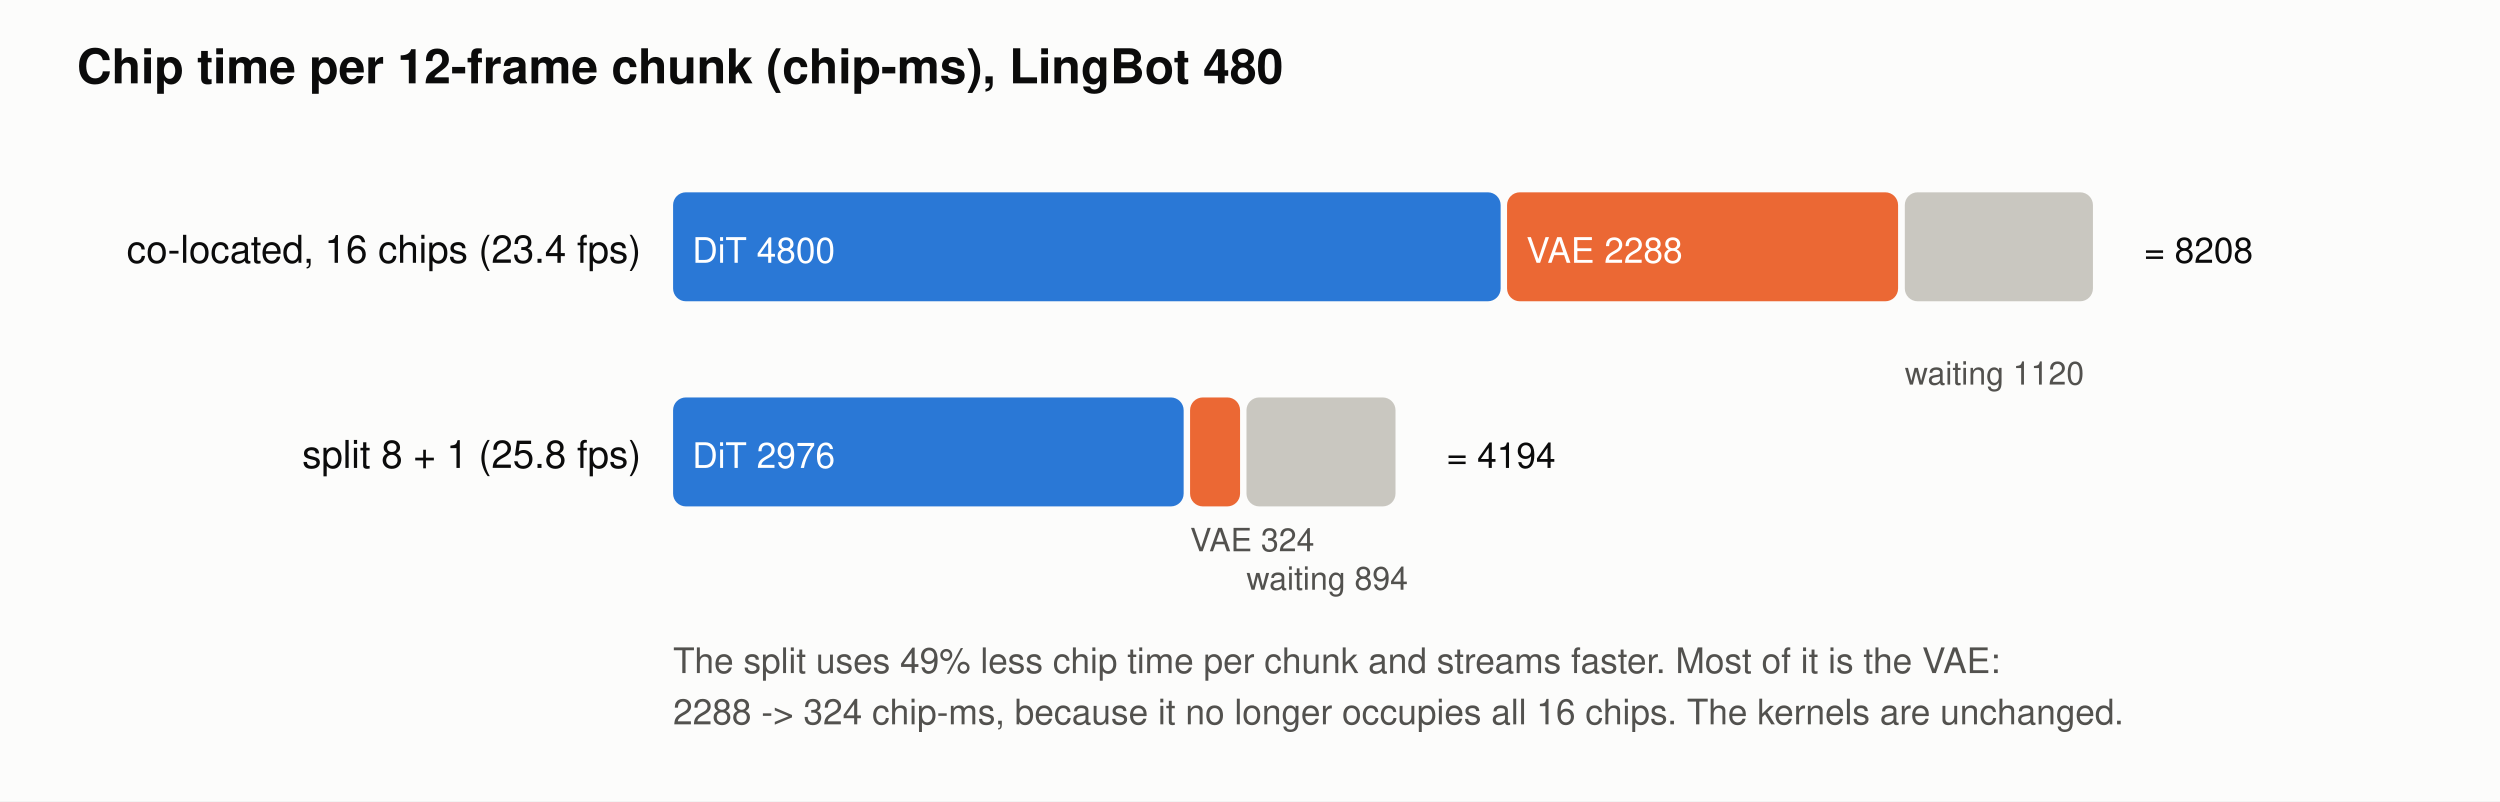
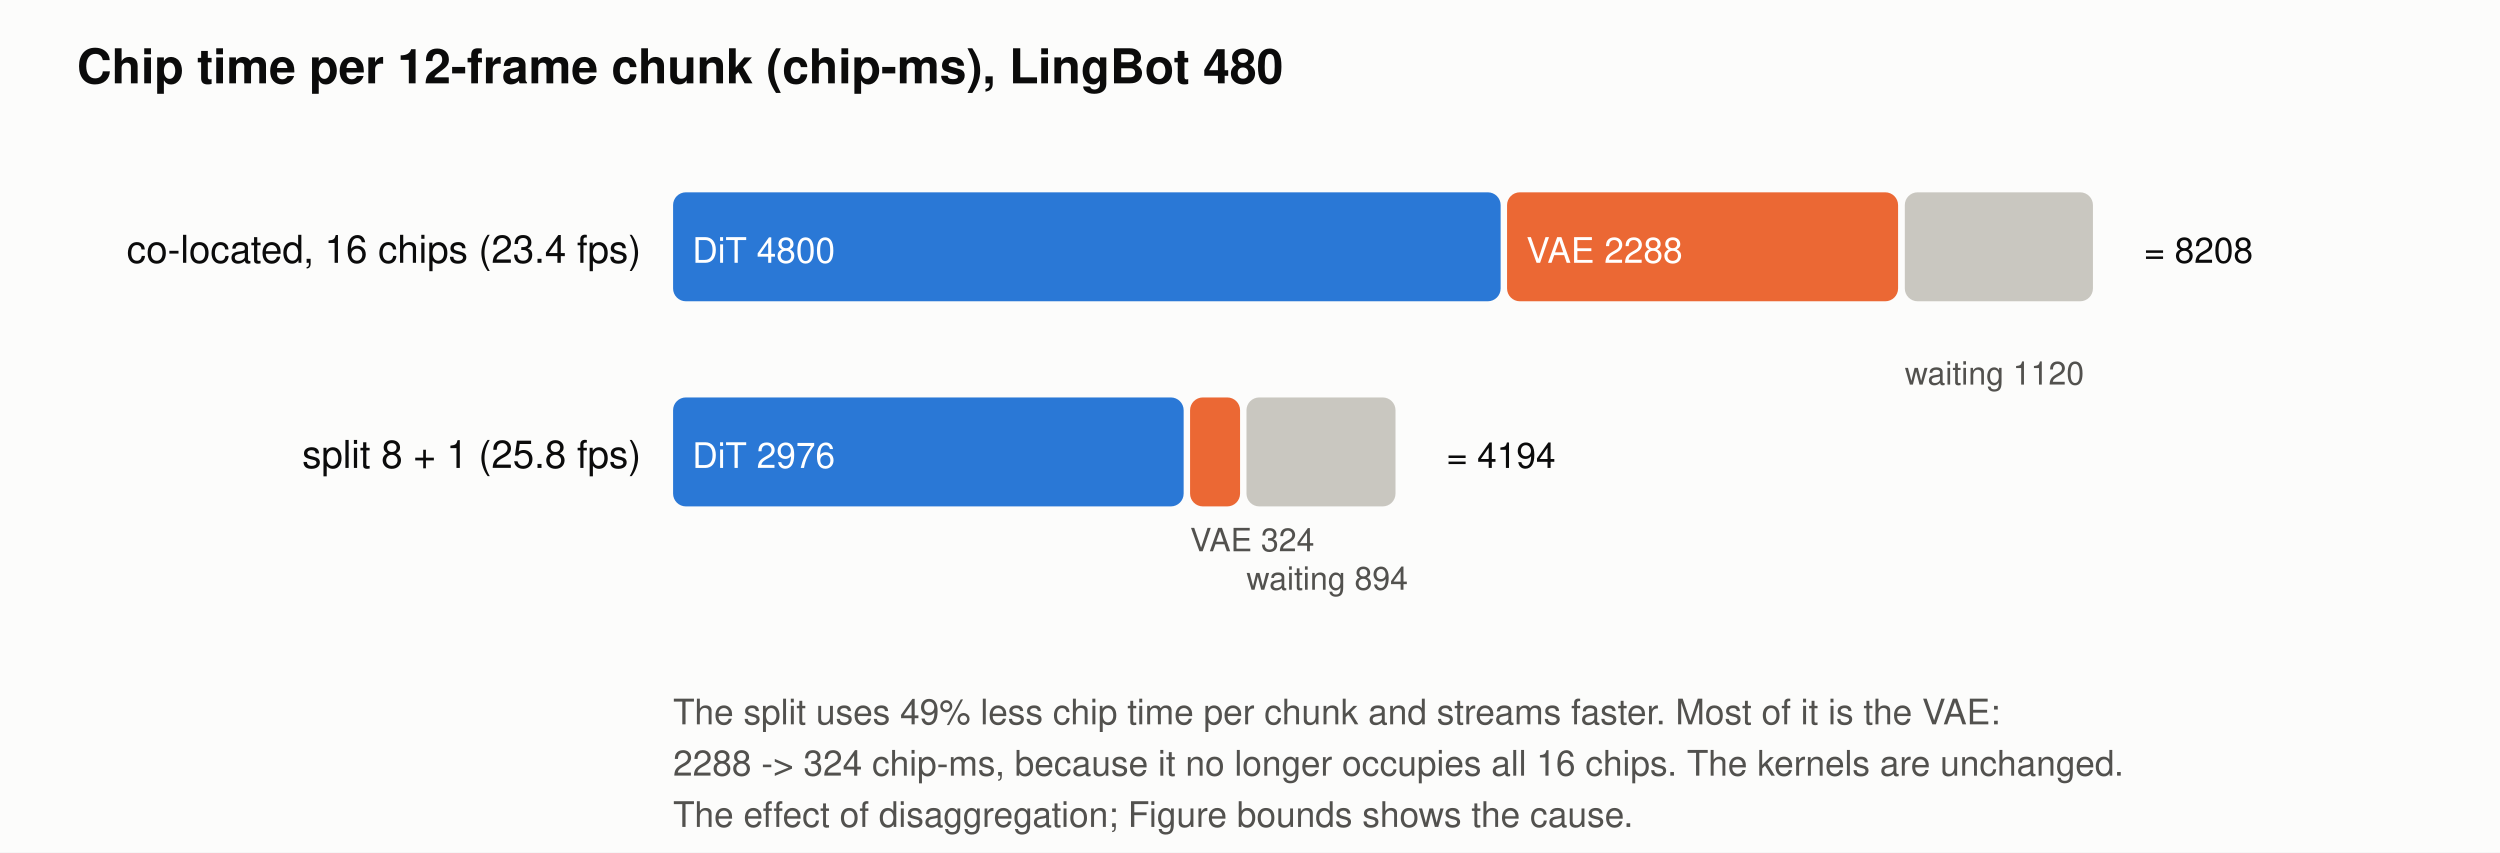
- <svg xmlns="http://www.w3.org/2000/svg" width="780" height="250" viewBox="0 0 780 250" font-family="Helvetica, Arial, sans-serif">
-   <rect width="780" height="250" fill="#fcfcfb" />
+ <svg xmlns="http://www.w3.org/2000/svg" width="780" height="266" viewBox="0 0 780 266" font-family="Helvetica, Arial, sans-serif">
+   <rect width="780" height="266" fill="#fcfcfb" />
  <text x="24" y="26" font-size="15" font-weight="600" fill="#0b0b0b">Chip time per 12-frame chunk (chip-ms), LingBot 480</text>
  <text x="200" y="82" font-size="12" text-anchor="end" fill="#0b0b0b">co-located, 16 chips (23.4 fps)</text>
  <rect x="210.0" y="60" width="258.2" height="34" rx="4" fill="#2a78d6" />
  <text x="216.0" y="82" font-size="11" fill="#ffffff">DiT 4800</text>
  <rect x="470.2" y="60" width="122.0" height="34" rx="4" fill="#eb6834" />
  <text x="476.2" y="82" font-size="11" fill="#ffffff">VAE 2288</text>
  <rect x="594.3" y="60" width="58.7" height="34" rx="4" fill="#c9c7c0" />
  <text x="594.3" y="120" font-size="10" fill="#52514e">waiting 1120</text>
  <text x="669.0" y="82" font-size="11" fill="#0b0b0b">= 8208</text>
  <text x="200" y="146" font-size="12" text-anchor="end" fill="#0b0b0b">split 8 + 1 (25.8 fps)</text>
  <rect x="210.0" y="124" width="159.3" height="34" rx="4" fill="#2a78d6" />
  <text x="216.0" y="146" font-size="11" fill="#ffffff">DiT 2976</text>
  <rect x="371.3" y="124" width="15.6" height="34" rx="4" fill="#eb6834" />
  <text x="371.3" y="172" font-size="10" fill="#52514e">VAE 324</text>
  <rect x="388.9" y="124" width="46.5" height="34" rx="4" fill="#c9c7c0" />
  <text x="388.9" y="184" font-size="10" fill="#52514e">waiting 894</text>
  <text x="451.4" y="146" font-size="11" fill="#0b0b0b">= 4194</text>
-   <text x="210" y="210" font-size="11" fill="#52514e">The split uses 49% less chip time per chunk and streams faster. Most of it is the VAE:</text>
-   <text x="210" y="226" font-size="11" fill="#52514e">2288 -&gt; 324 chip-ms, because it no longer occupies all 16 chips. The kernels are unchanged.</text>
+   <text x="210" y="226" font-size="11" fill="#52514e">The split uses 49% less chip time per chunk and streams faster. Most of it is the VAE:</text>
+   <text x="210" y="242" font-size="11" fill="#52514e">2288 -&gt; 324 chip-ms, because it no longer occupies all 16 chips. The kernels are unchanged.</text>
+   <text x="210" y="258" font-size="11" fill="#52514e">The effect of disaggregation; Figure bounds shows the cause.</text>
</svg>
